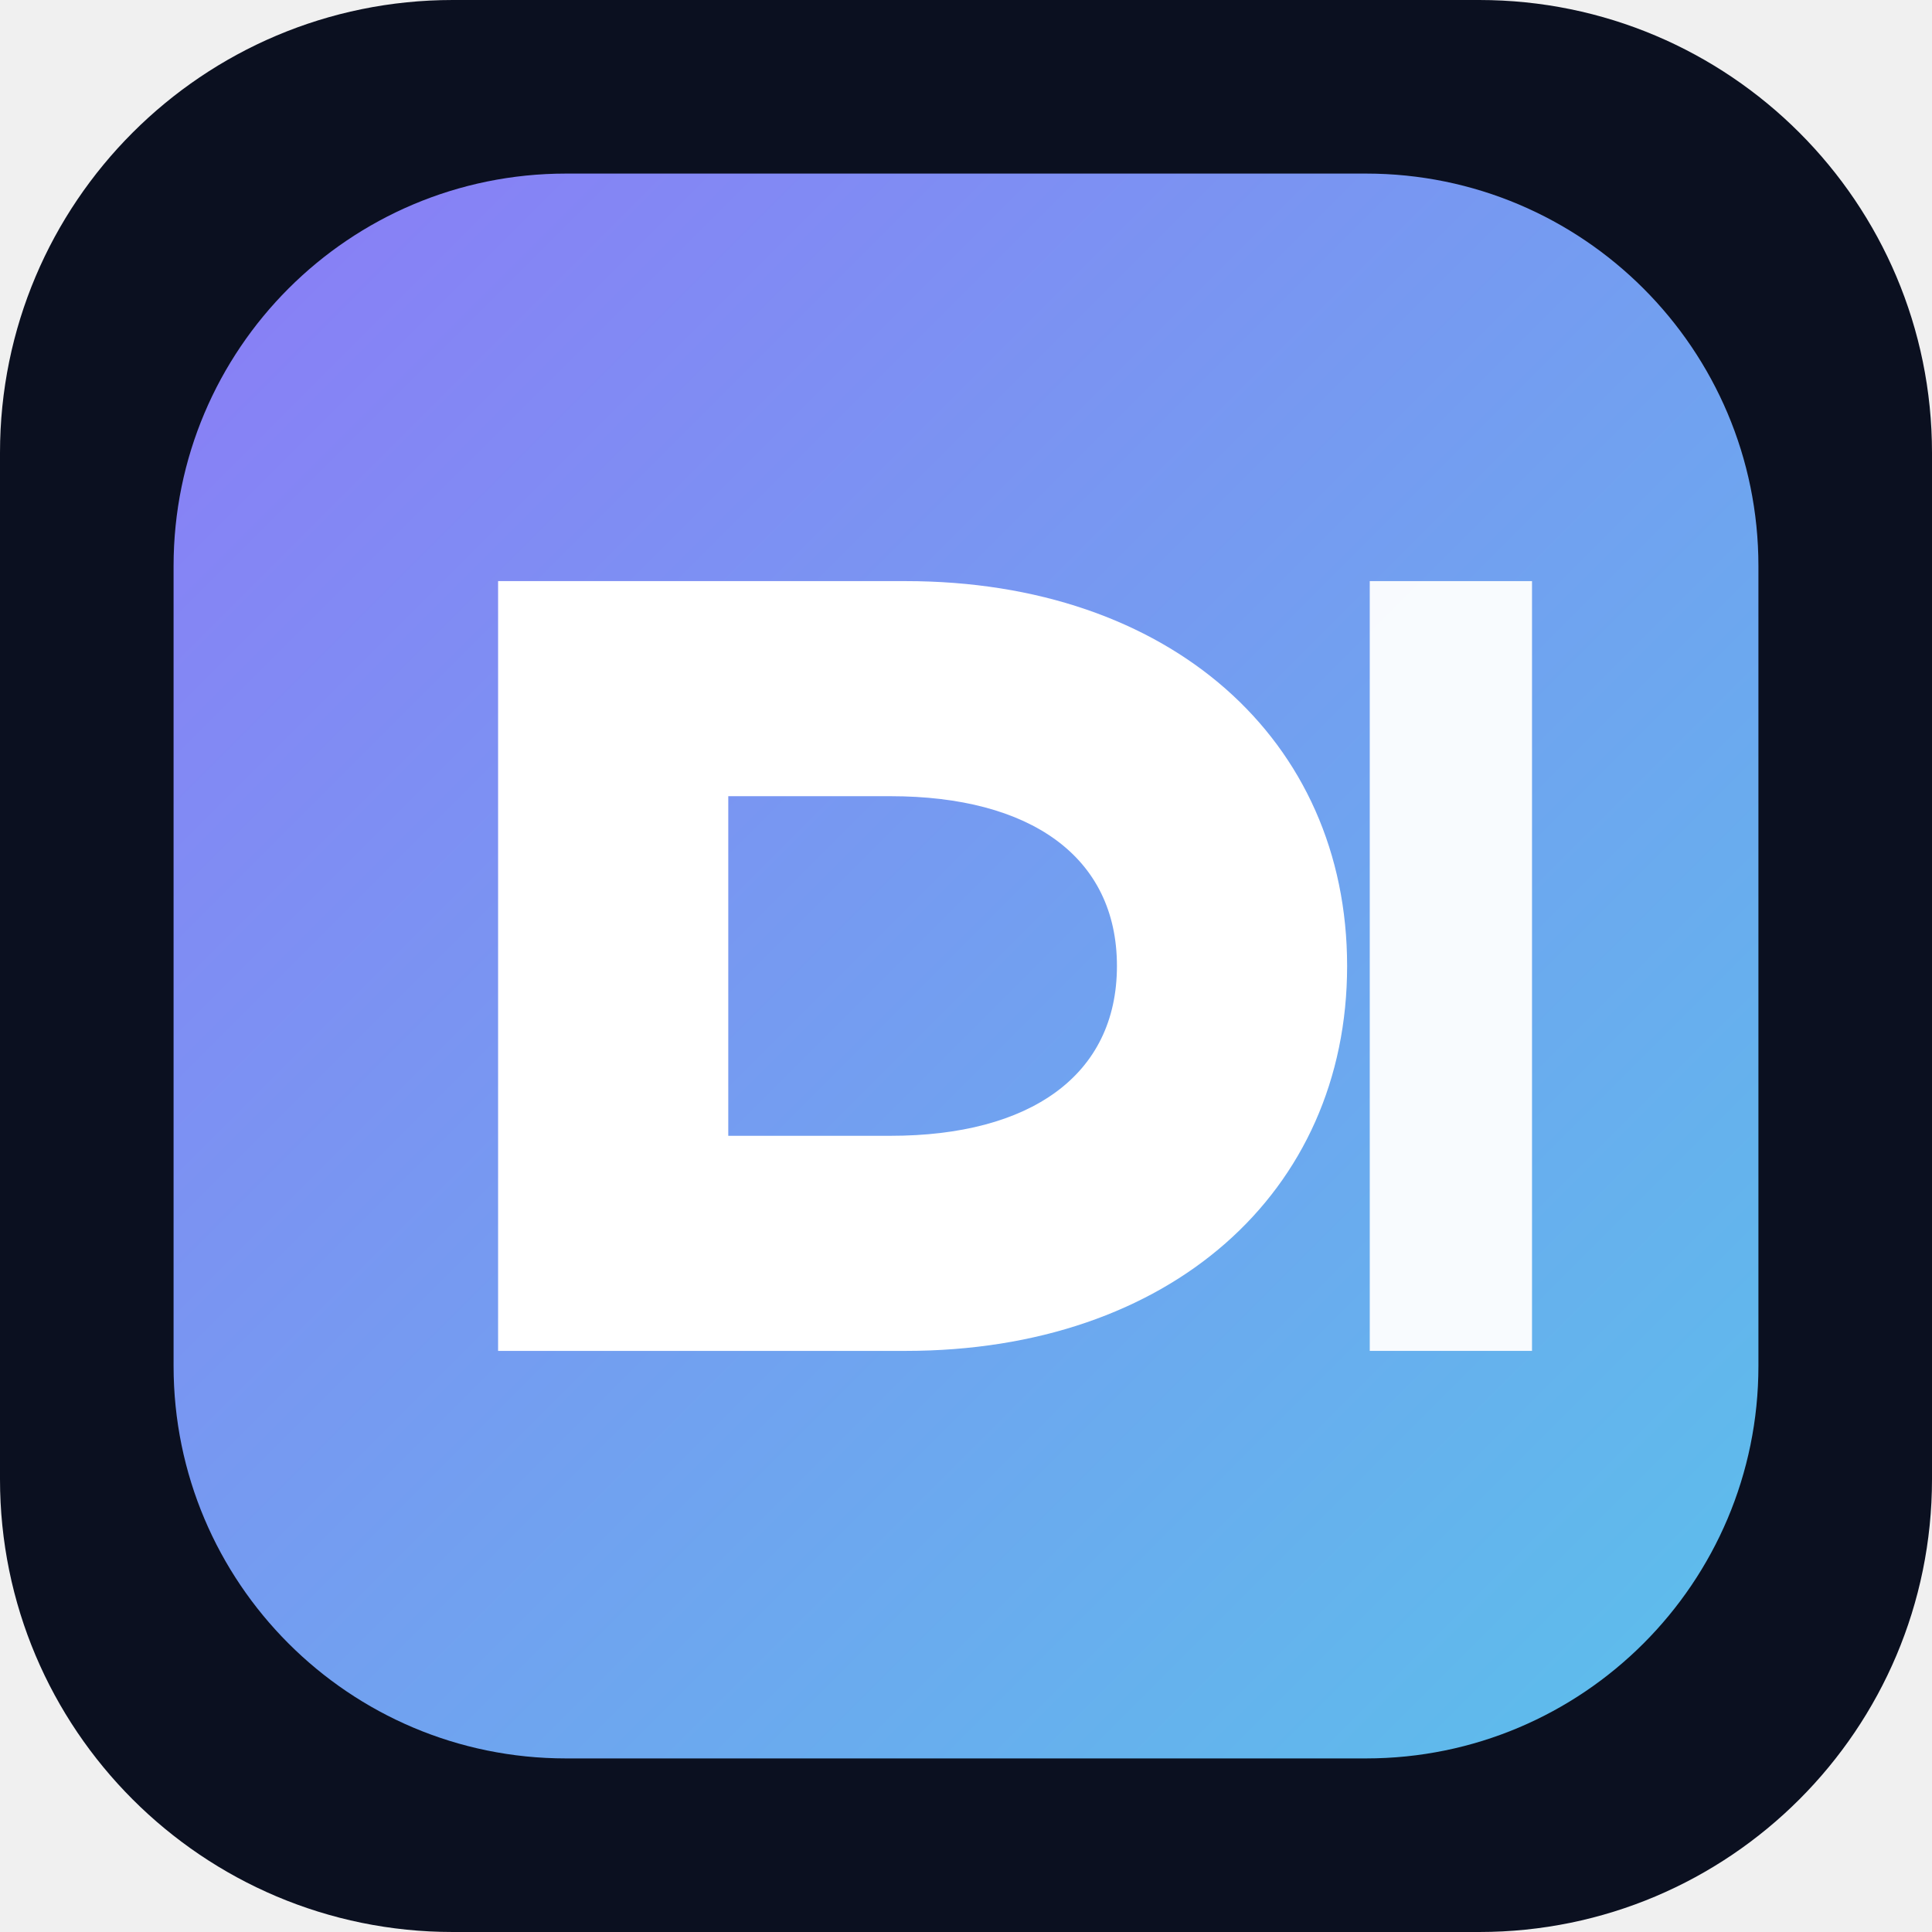
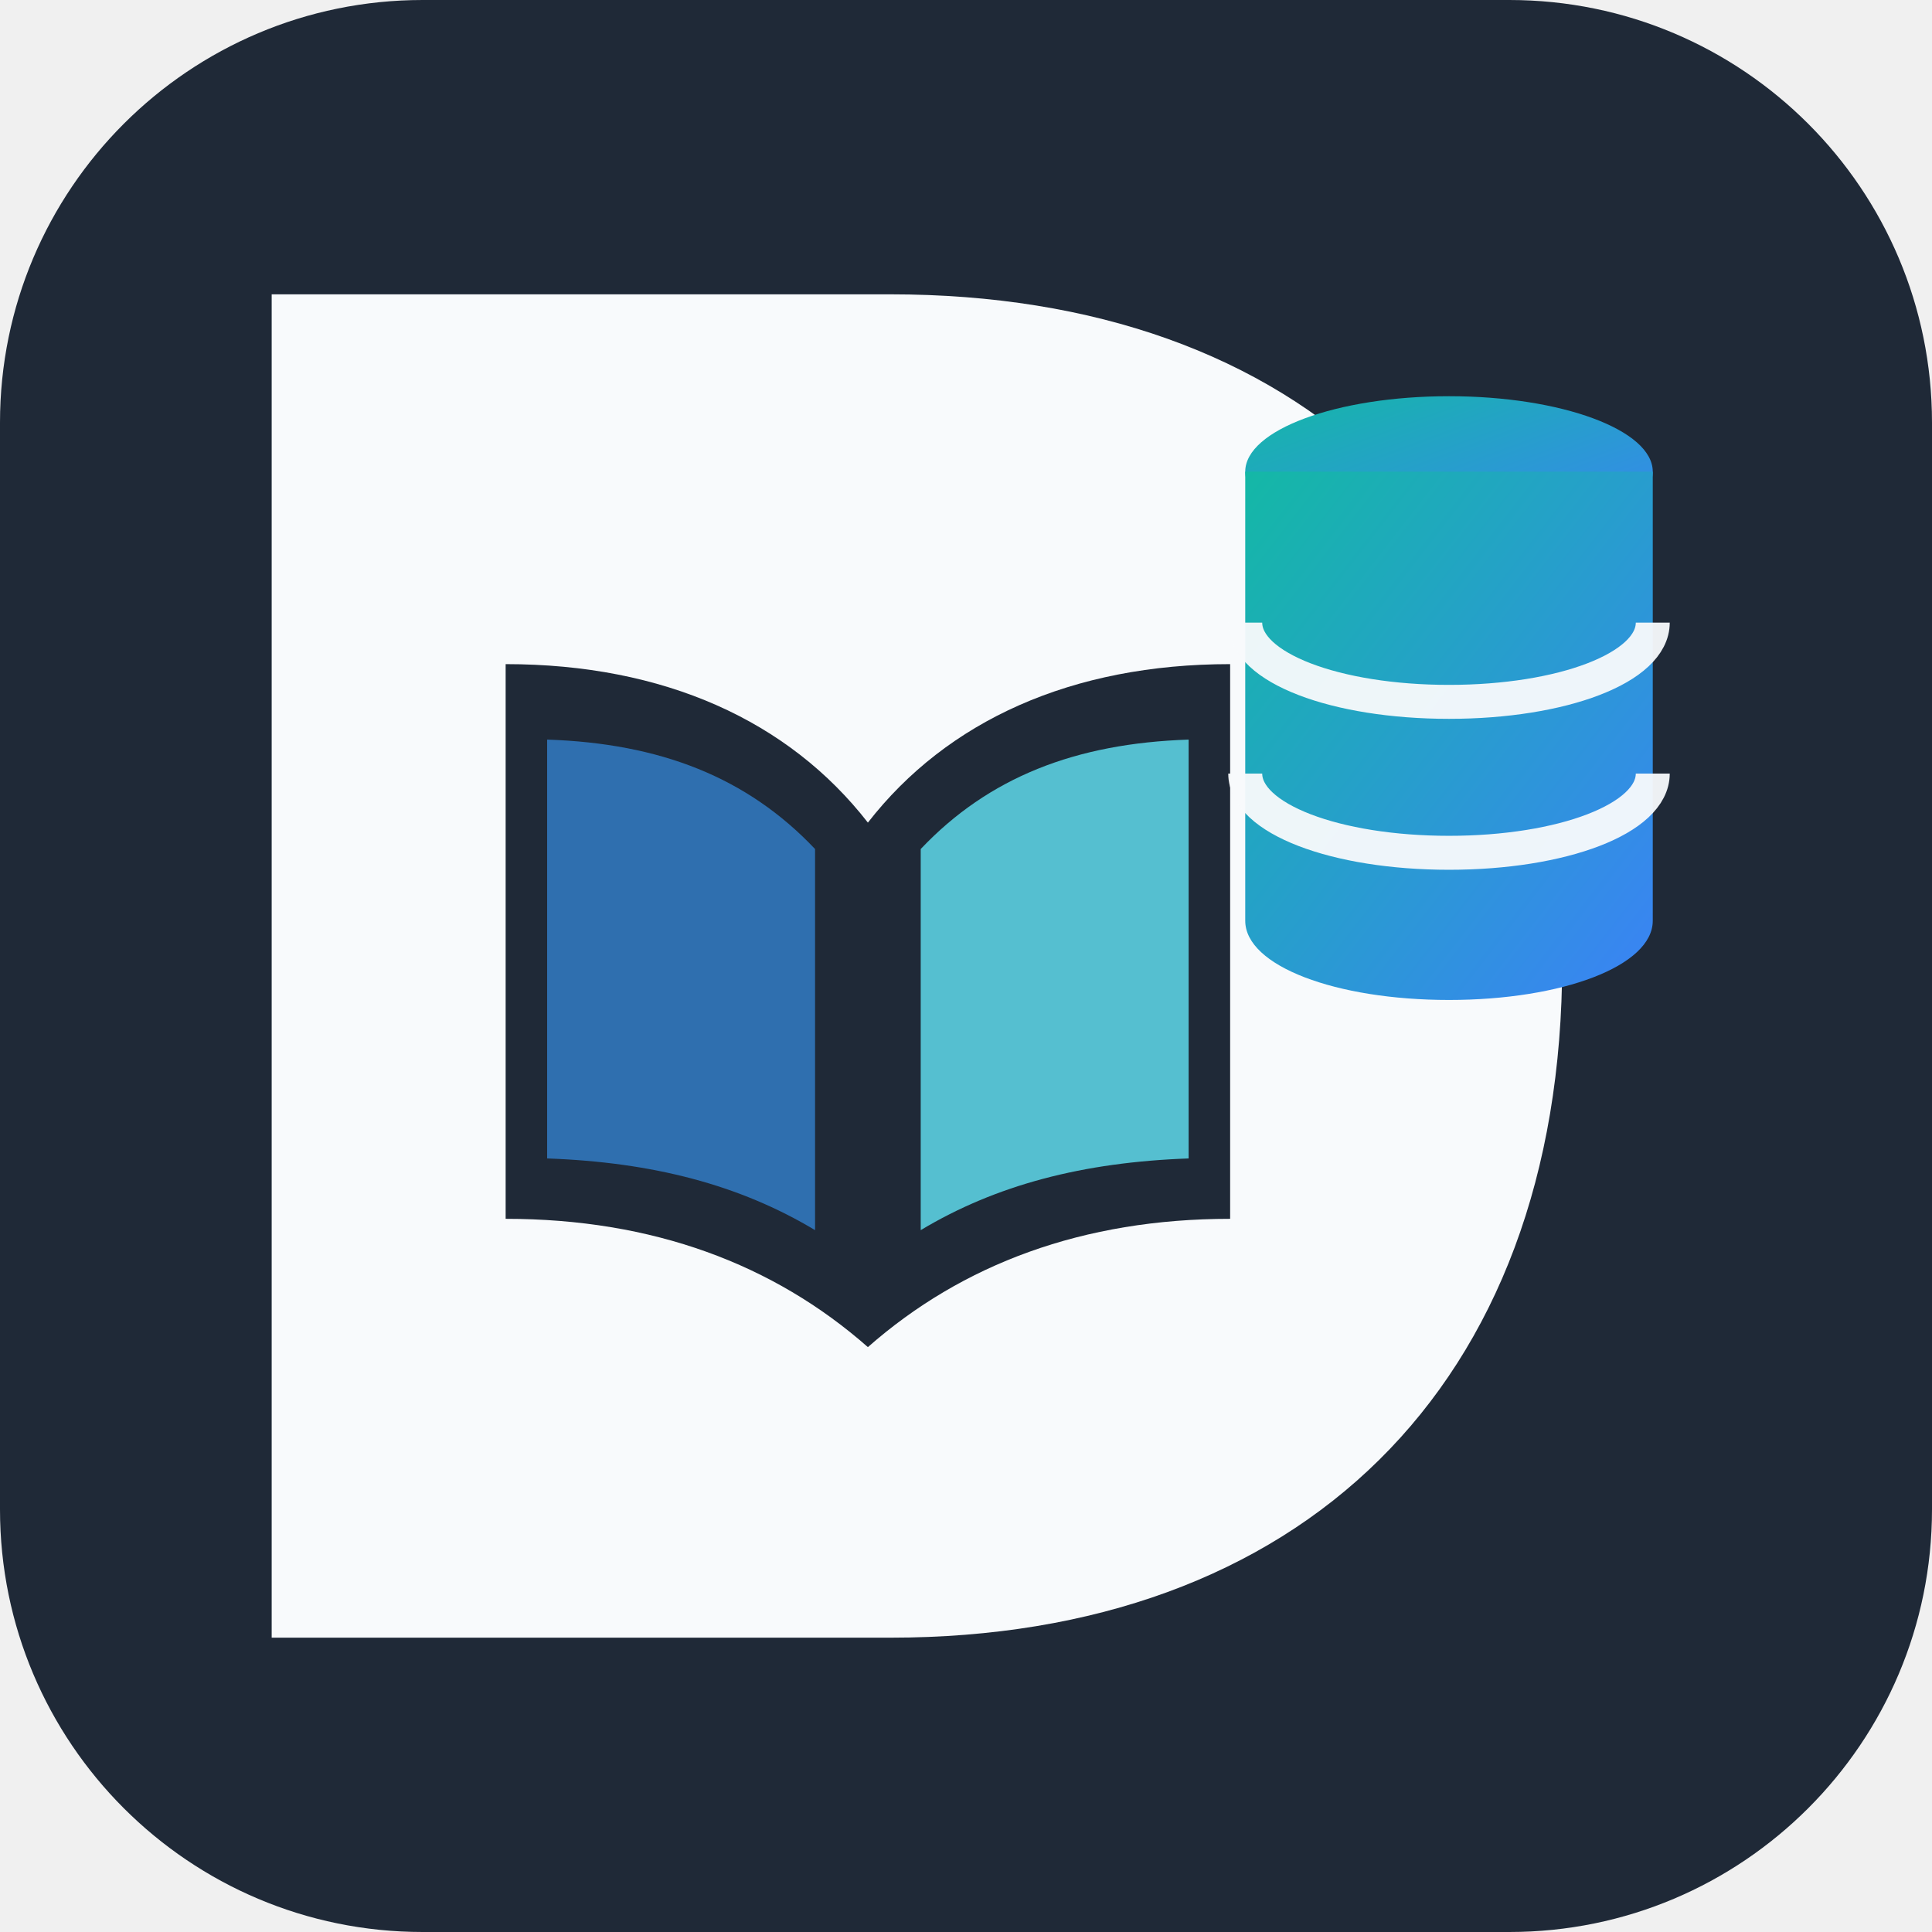
- <svg xmlns="http://www.w3.org/2000/svg" viewBox="0 0 512 512">
+ <svg xmlns="http://www.w3.org/2000/svg" viewBox="0 0 512 512" role="img" aria-labelledby="t d">
  <defs>
    <linearGradient id="g" x1="0" y1="0" x2="1" y2="1">
-       <stop stop-color="#8b7cf6" />
-       <stop offset="1" stop-color="#5bc0eb" />
+       <stop stop-color="#14B8A6" />
+       <stop offset="1" stop-color="#3B82F6" />
    </linearGradient>
  </defs>
-   <rect width="512" height="512" rx="120" fill="#0b1020" />
-   <rect x="46" y="46" width="420" height="420" rx="104" fill="url(#g)" />
-   <path d="M132 154h108c70 0 117 42 117 102s-47 102-117 102H132V154zm104 147c37 0 60-16 60-45s-23-45-60-45h-43v90h43z" fill="white" />
-   <path d="M363 154h43v204h-43z" fill="white" opacity=".95" />
+   <rect width="512" height="512" rx="112" fill="#1F2937" />
+   <path d="M72 78h164c108 0 178 64 178 177s-70 179-178 179H72z" fill="#F8FAFC" />
+   <path d="M134 176c42 0 75 15 96 42 21-27 54-42 96-42v147c-39 0-71 12-96 34-25-22-57-34-96-34z" fill="#1F2937" />
+   <path d="M145 196c30 1 53 10 71 29v101c-20-12-43-18-71-19z" fill="#2F6FAF" />
+   <path d="M315 196c-30 1-53 10-71 29v101c20-12 43-18 71-19z" fill="#55BFD0" />
+   <g transform="translate(330 105)">
+     <ellipse cx="54" cy="20" rx="54" ry="20" fill="url(#g)" />
+     <path d="M0 20v119c0 12 24 21 54 21s54-9 54-21V20" fill="url(#g)" />
+     <path d="M0 60c0 12 24 21 54 21s54-9 54-21M0 100c0 12 24 21 54 21s54-9 54-21" fill="none" stroke="#F8FAFC" stroke-width="9" opacity=".95" />
+   </g>
</svg>
